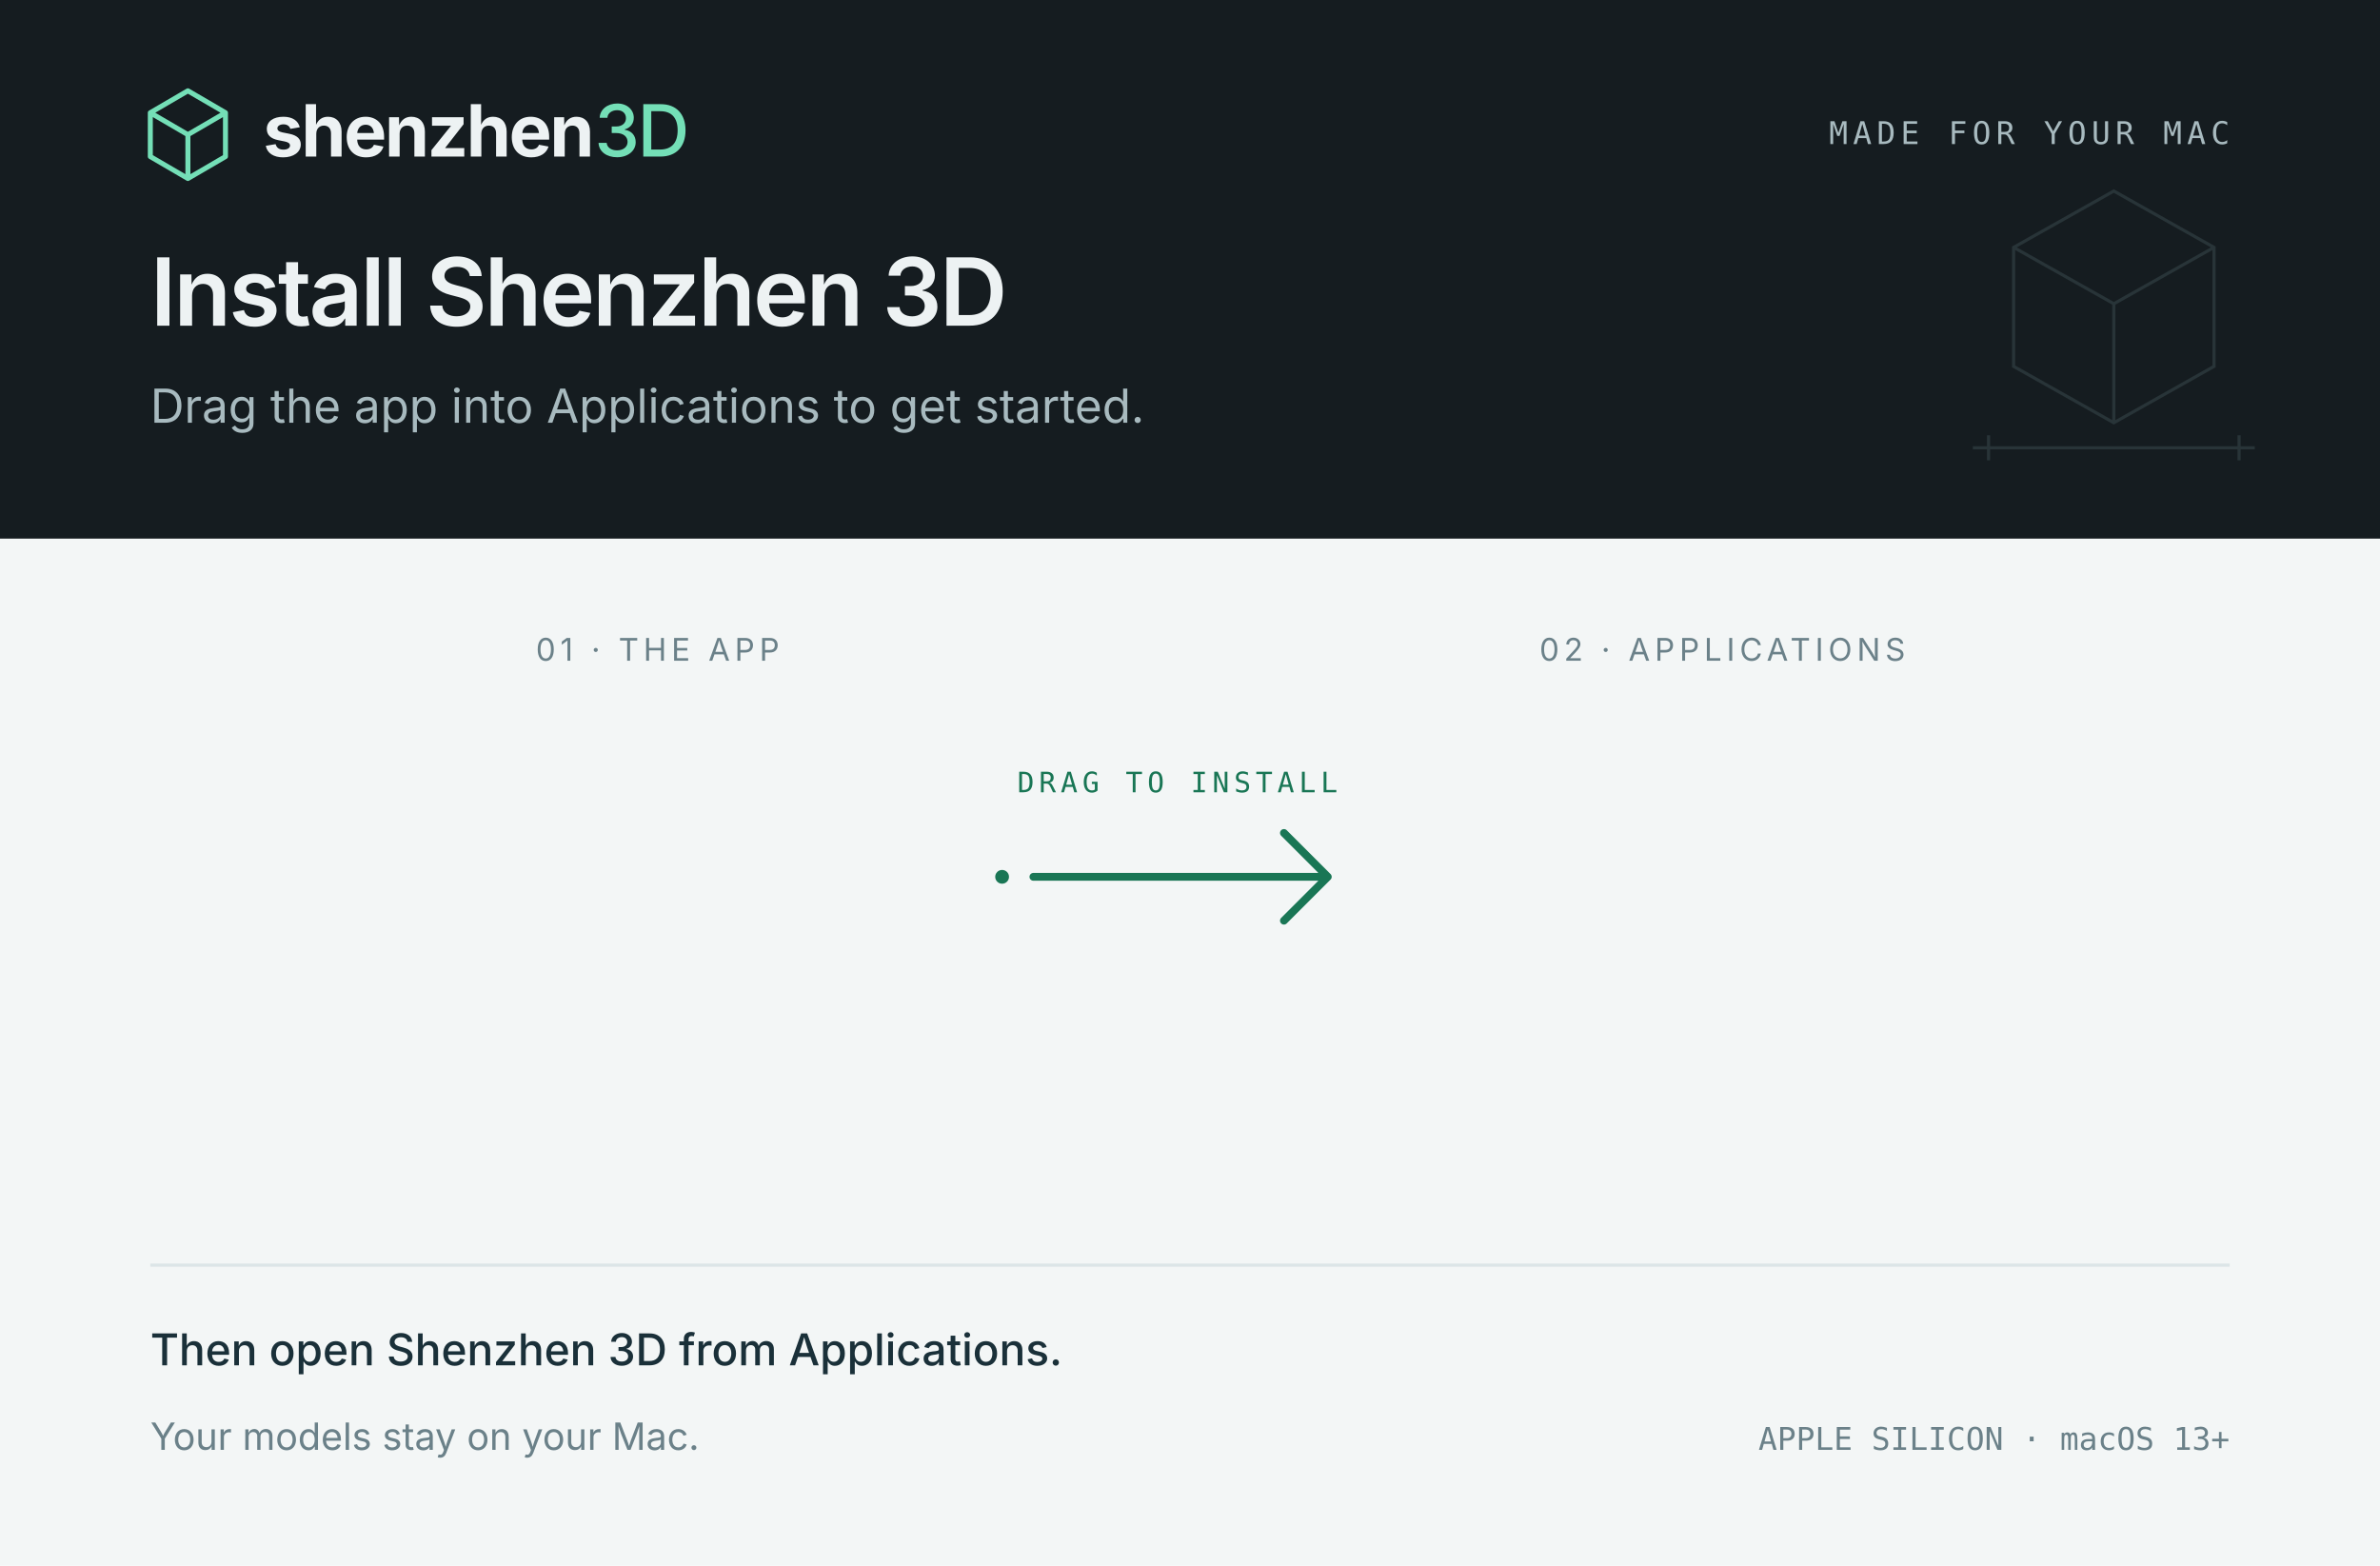
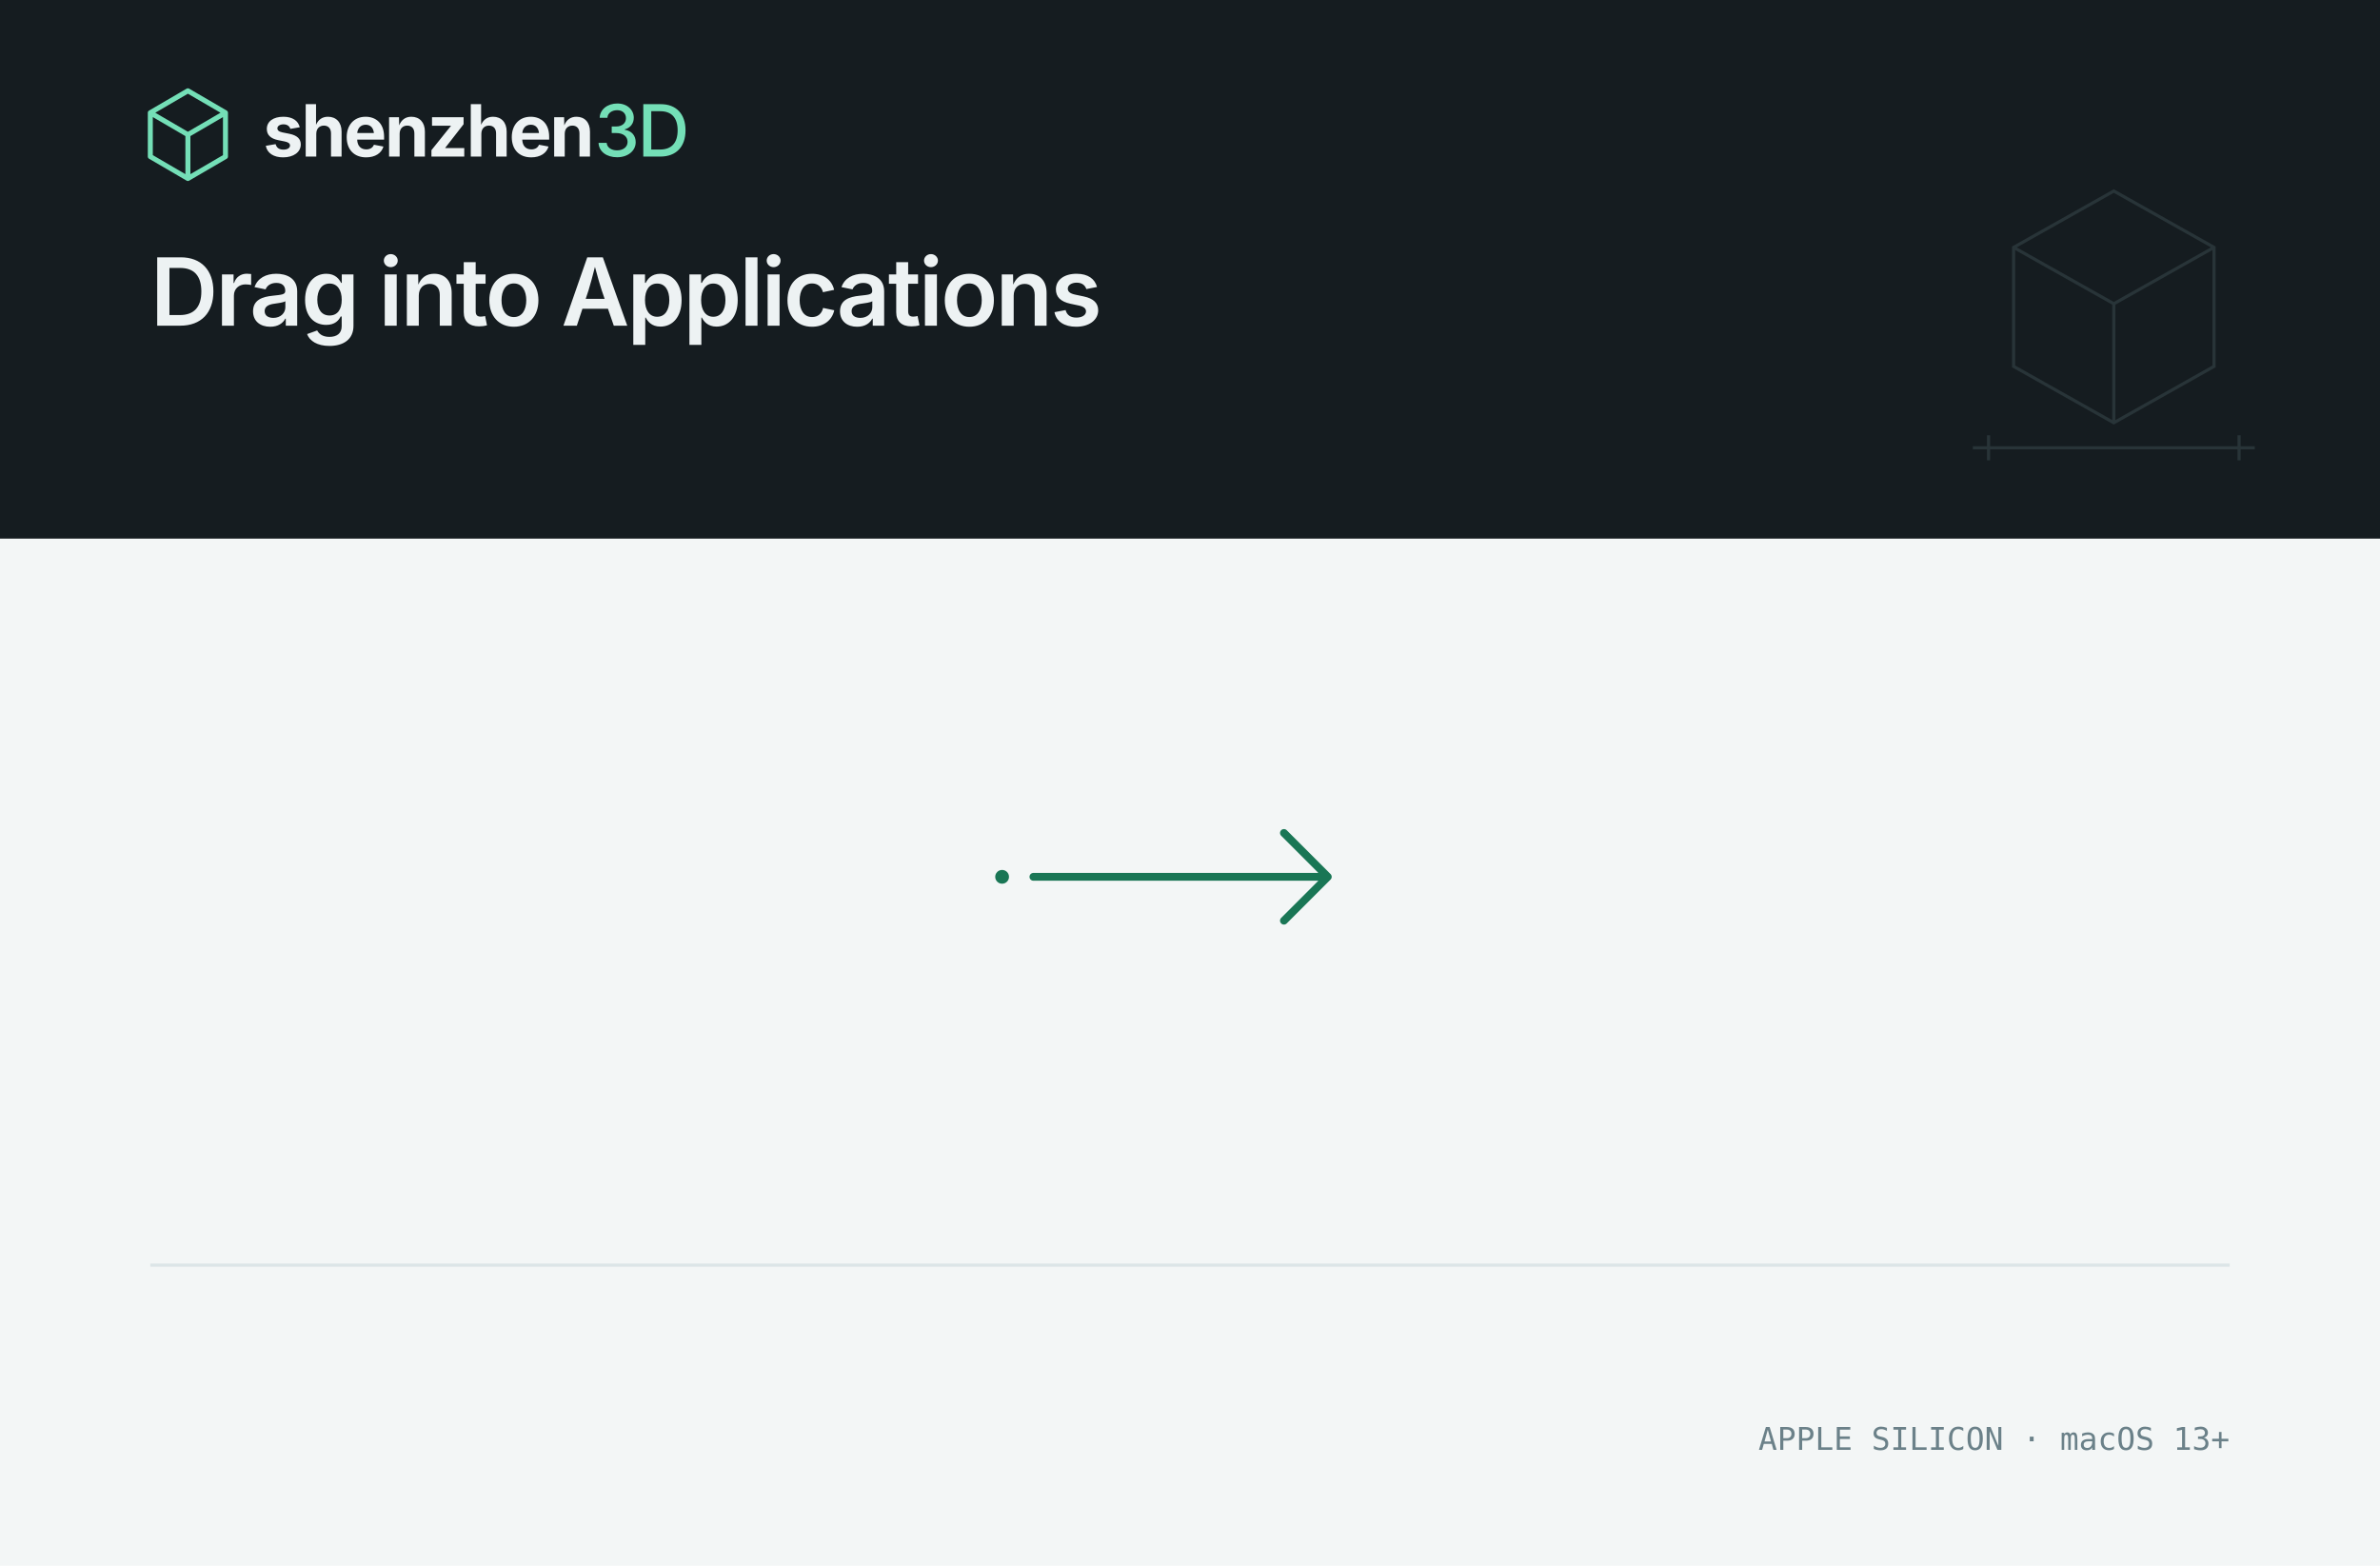
<svg xmlns="http://www.w3.org/2000/svg" width="760" height="500" viewBox="0 0 760 500">
  <style>text{font-family:-apple-system,BlinkMacSystemFont,"Helvetica Neue",sans-serif}.mono{font-family:"SFMono-Regular",Menlo,monospace}</style>
  <rect width="760" height="500" fill="#f3f6f6" />
  <path d="M0 0H760V172H0Z" fill="#151c20" />
  <g transform="translate(48 29)" fill="none" stroke="#74dfb7" stroke-width="1.6" stroke-linejoin="round">
    <path d="M12 0 24 7v14l-12 7L0 21V7Z M0 7l12 7 12-7 M12 14v14" />
  </g>
  <text x="84" y="50" fill="#edf2f3" font-size="23" font-weight="650" letter-spacing="-.7">shenzhen<tspan fill="#74dfb7" font-weight="450">3D</tspan>
  </text>
-   <text x="712" y="46" text-anchor="end" class="mono" fill="#a8babf" font-size="10" letter-spacing="1.6">MADE FOR YOUR MAC</text>
-   <text x="48" y="104" fill="#edf2f3" font-size="30" font-weight="600" letter-spacing="-.8">Install Shenzhen 3D</text>
-   <text x="48" y="135" fill="#a8babf" font-size="15">Drag the app into Applications to get started.</text>
+   <text x="48" y="104" fill="#edf2f3" font-size="30" font-weight="600" letter-spacing="-.8">Drag into Applications</text>
  <g fill="none" stroke="#718990" stroke-opacity=".22" stroke-width="1">
    <path d="m643 79 32-18 32 18v38l-32 18-32-18Z m0 0 32 18 32-18 M675 97v38" />
    <path d="M630 143h90 M635 139v8 M715 139v8" />
  </g>
  <g fill="#6b8189" class="mono" font-size="10" letter-spacing="1.5">
-     <text x="210" y="211" text-anchor="middle">01 · THE APP</text>
-     <text x="550" y="211" text-anchor="middle">02 · APPLICATIONS</text>
  </g>
  <g stroke="#197655" fill="none" stroke-linecap="round" stroke-linejoin="round">
    <path d="M330 280h94m-14-14 14 14-14 14" stroke-width="2.5" />
    <circle cx="320" cy="280" r="2.2" fill="#197655" stroke="none" />
  </g>
-   <text x="376" y="253" text-anchor="middle" fill="#197655" class="mono" font-size="9" letter-spacing="1.5">DRAG TO INSTALL</text>
  <path d="M48 404h664" stroke="#dce5e7" />
-   <text x="48" y="436" fill="#1a3039" font-size="14" font-weight="500">Then open Shenzhen 3D from Applications.</text>
-   <text x="48" y="463" fill="#6b8189" font-size="12">Your models stay on your Mac.</text>
  <text x="712" y="463" text-anchor="end" fill="#6b8189" class="mono" font-size="10">APPLE SILICON · macOS 13+</text>
</svg>
